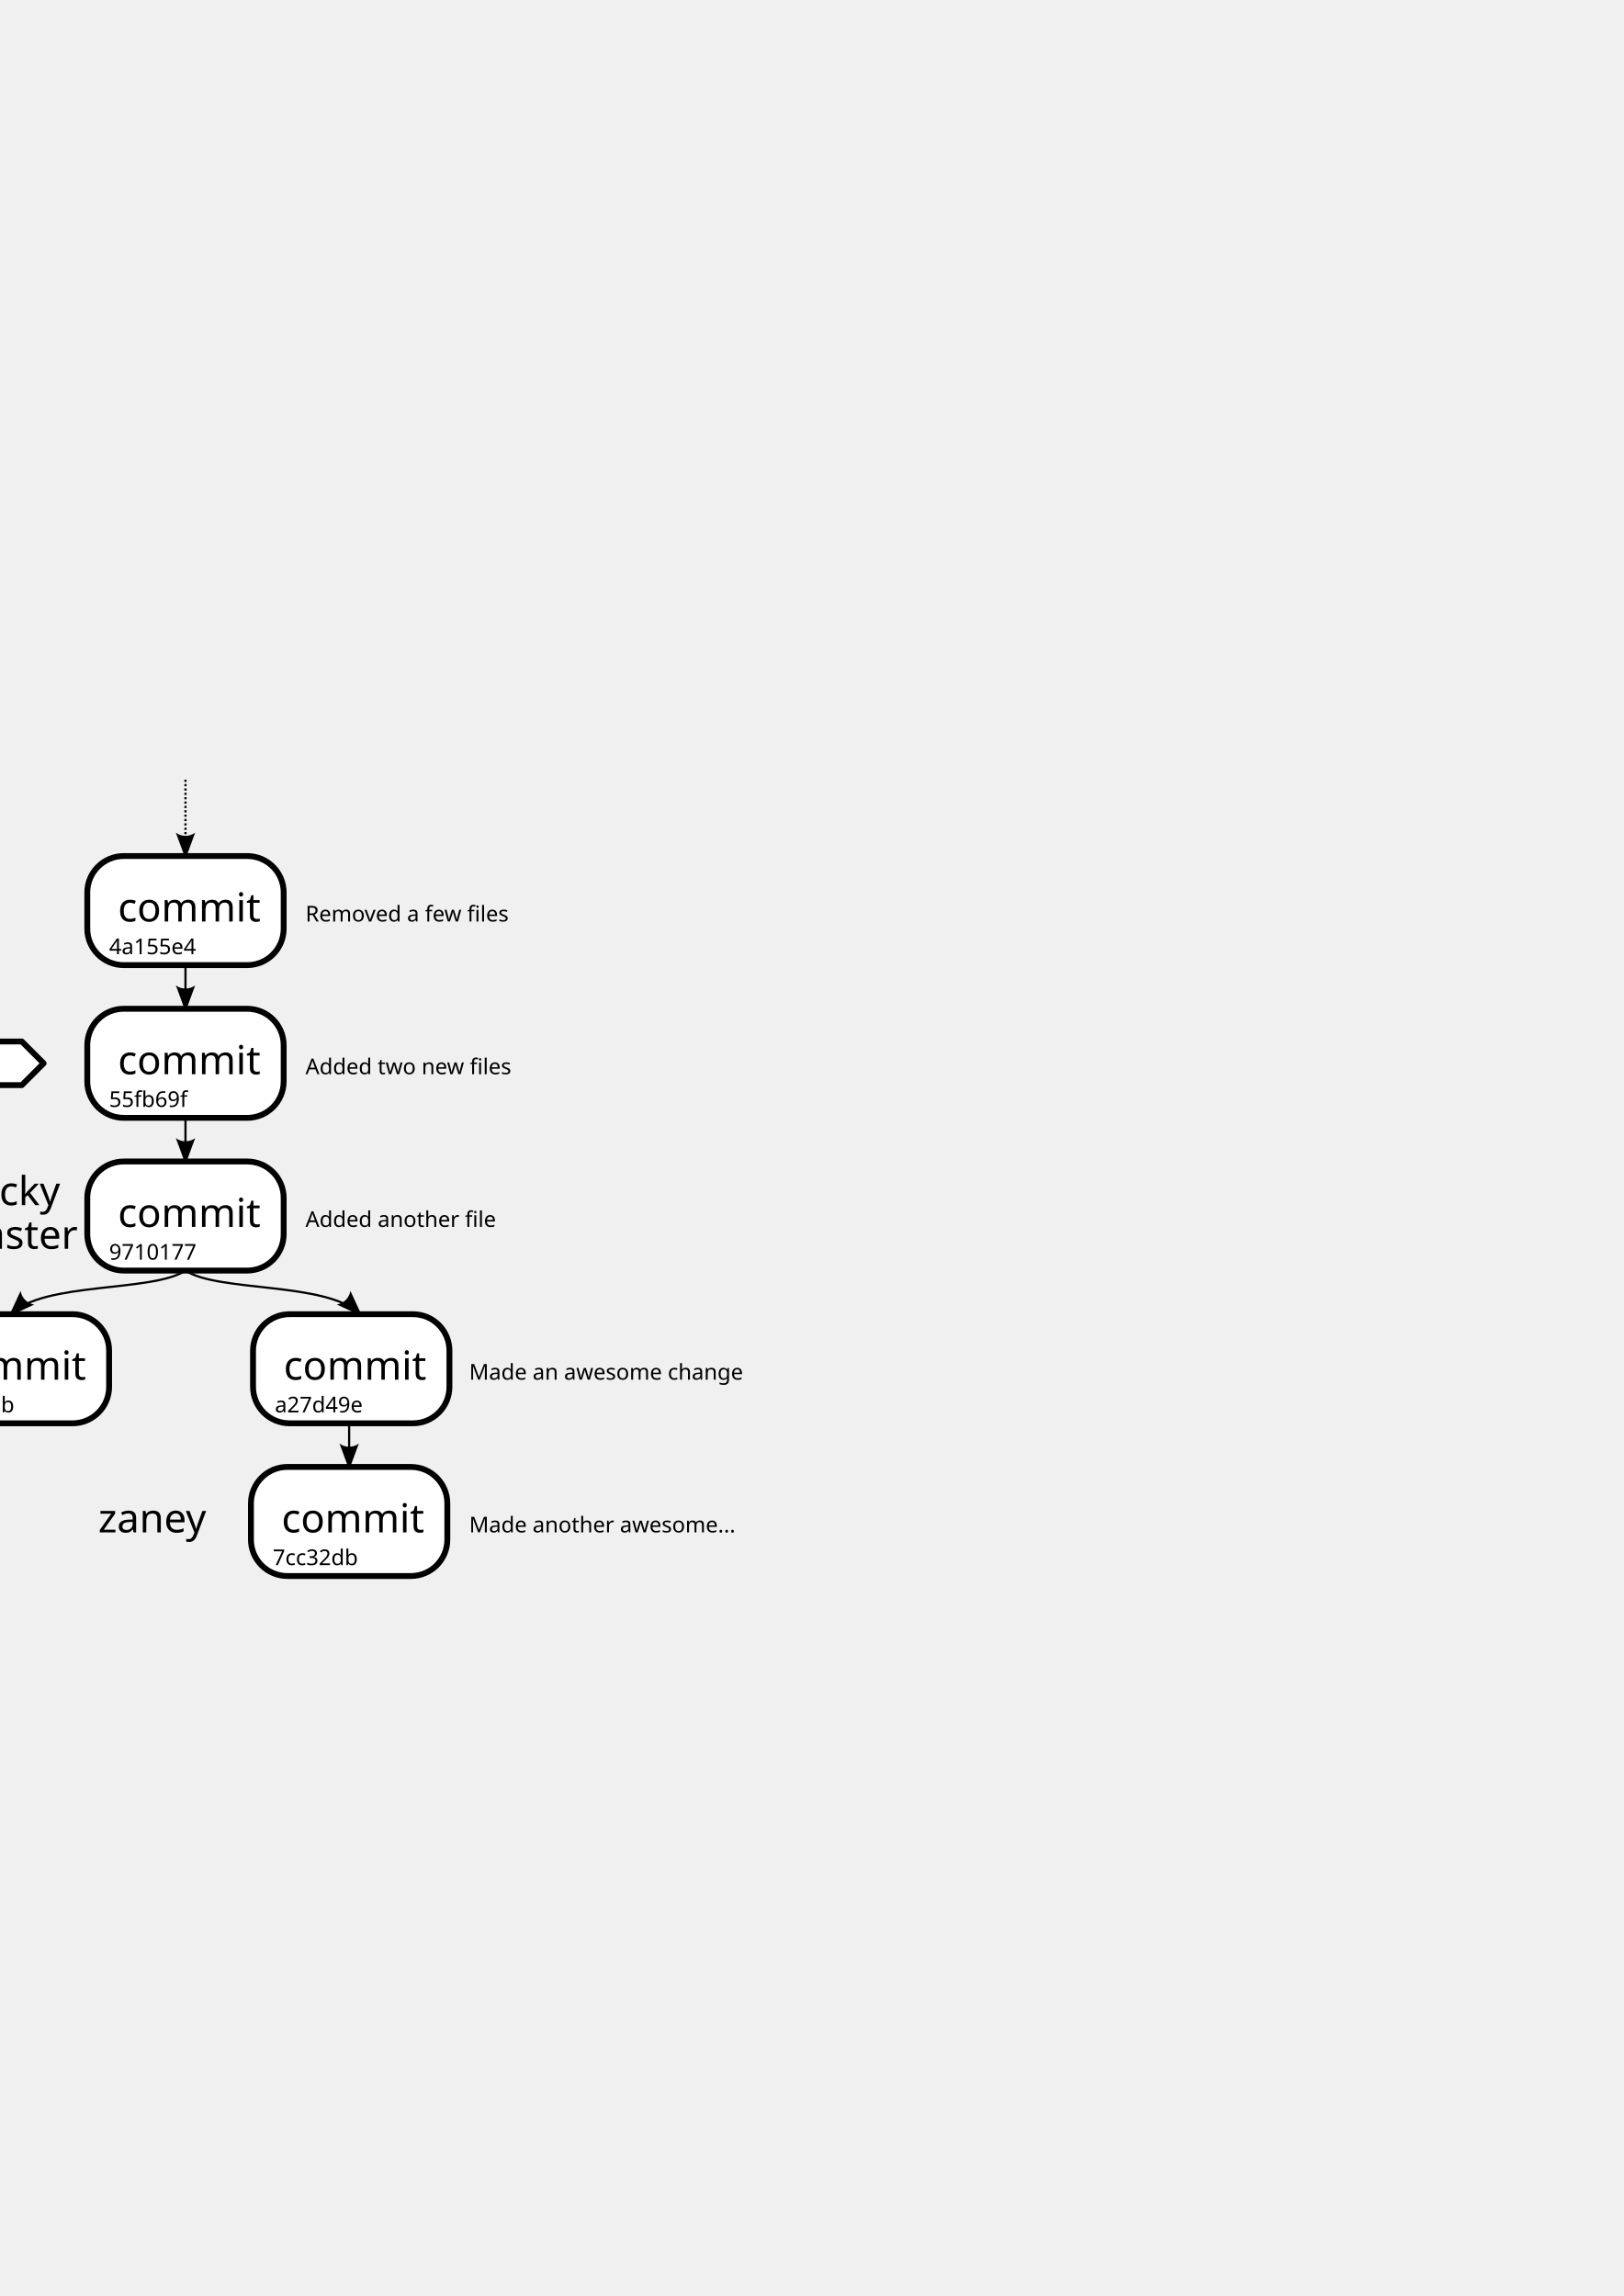
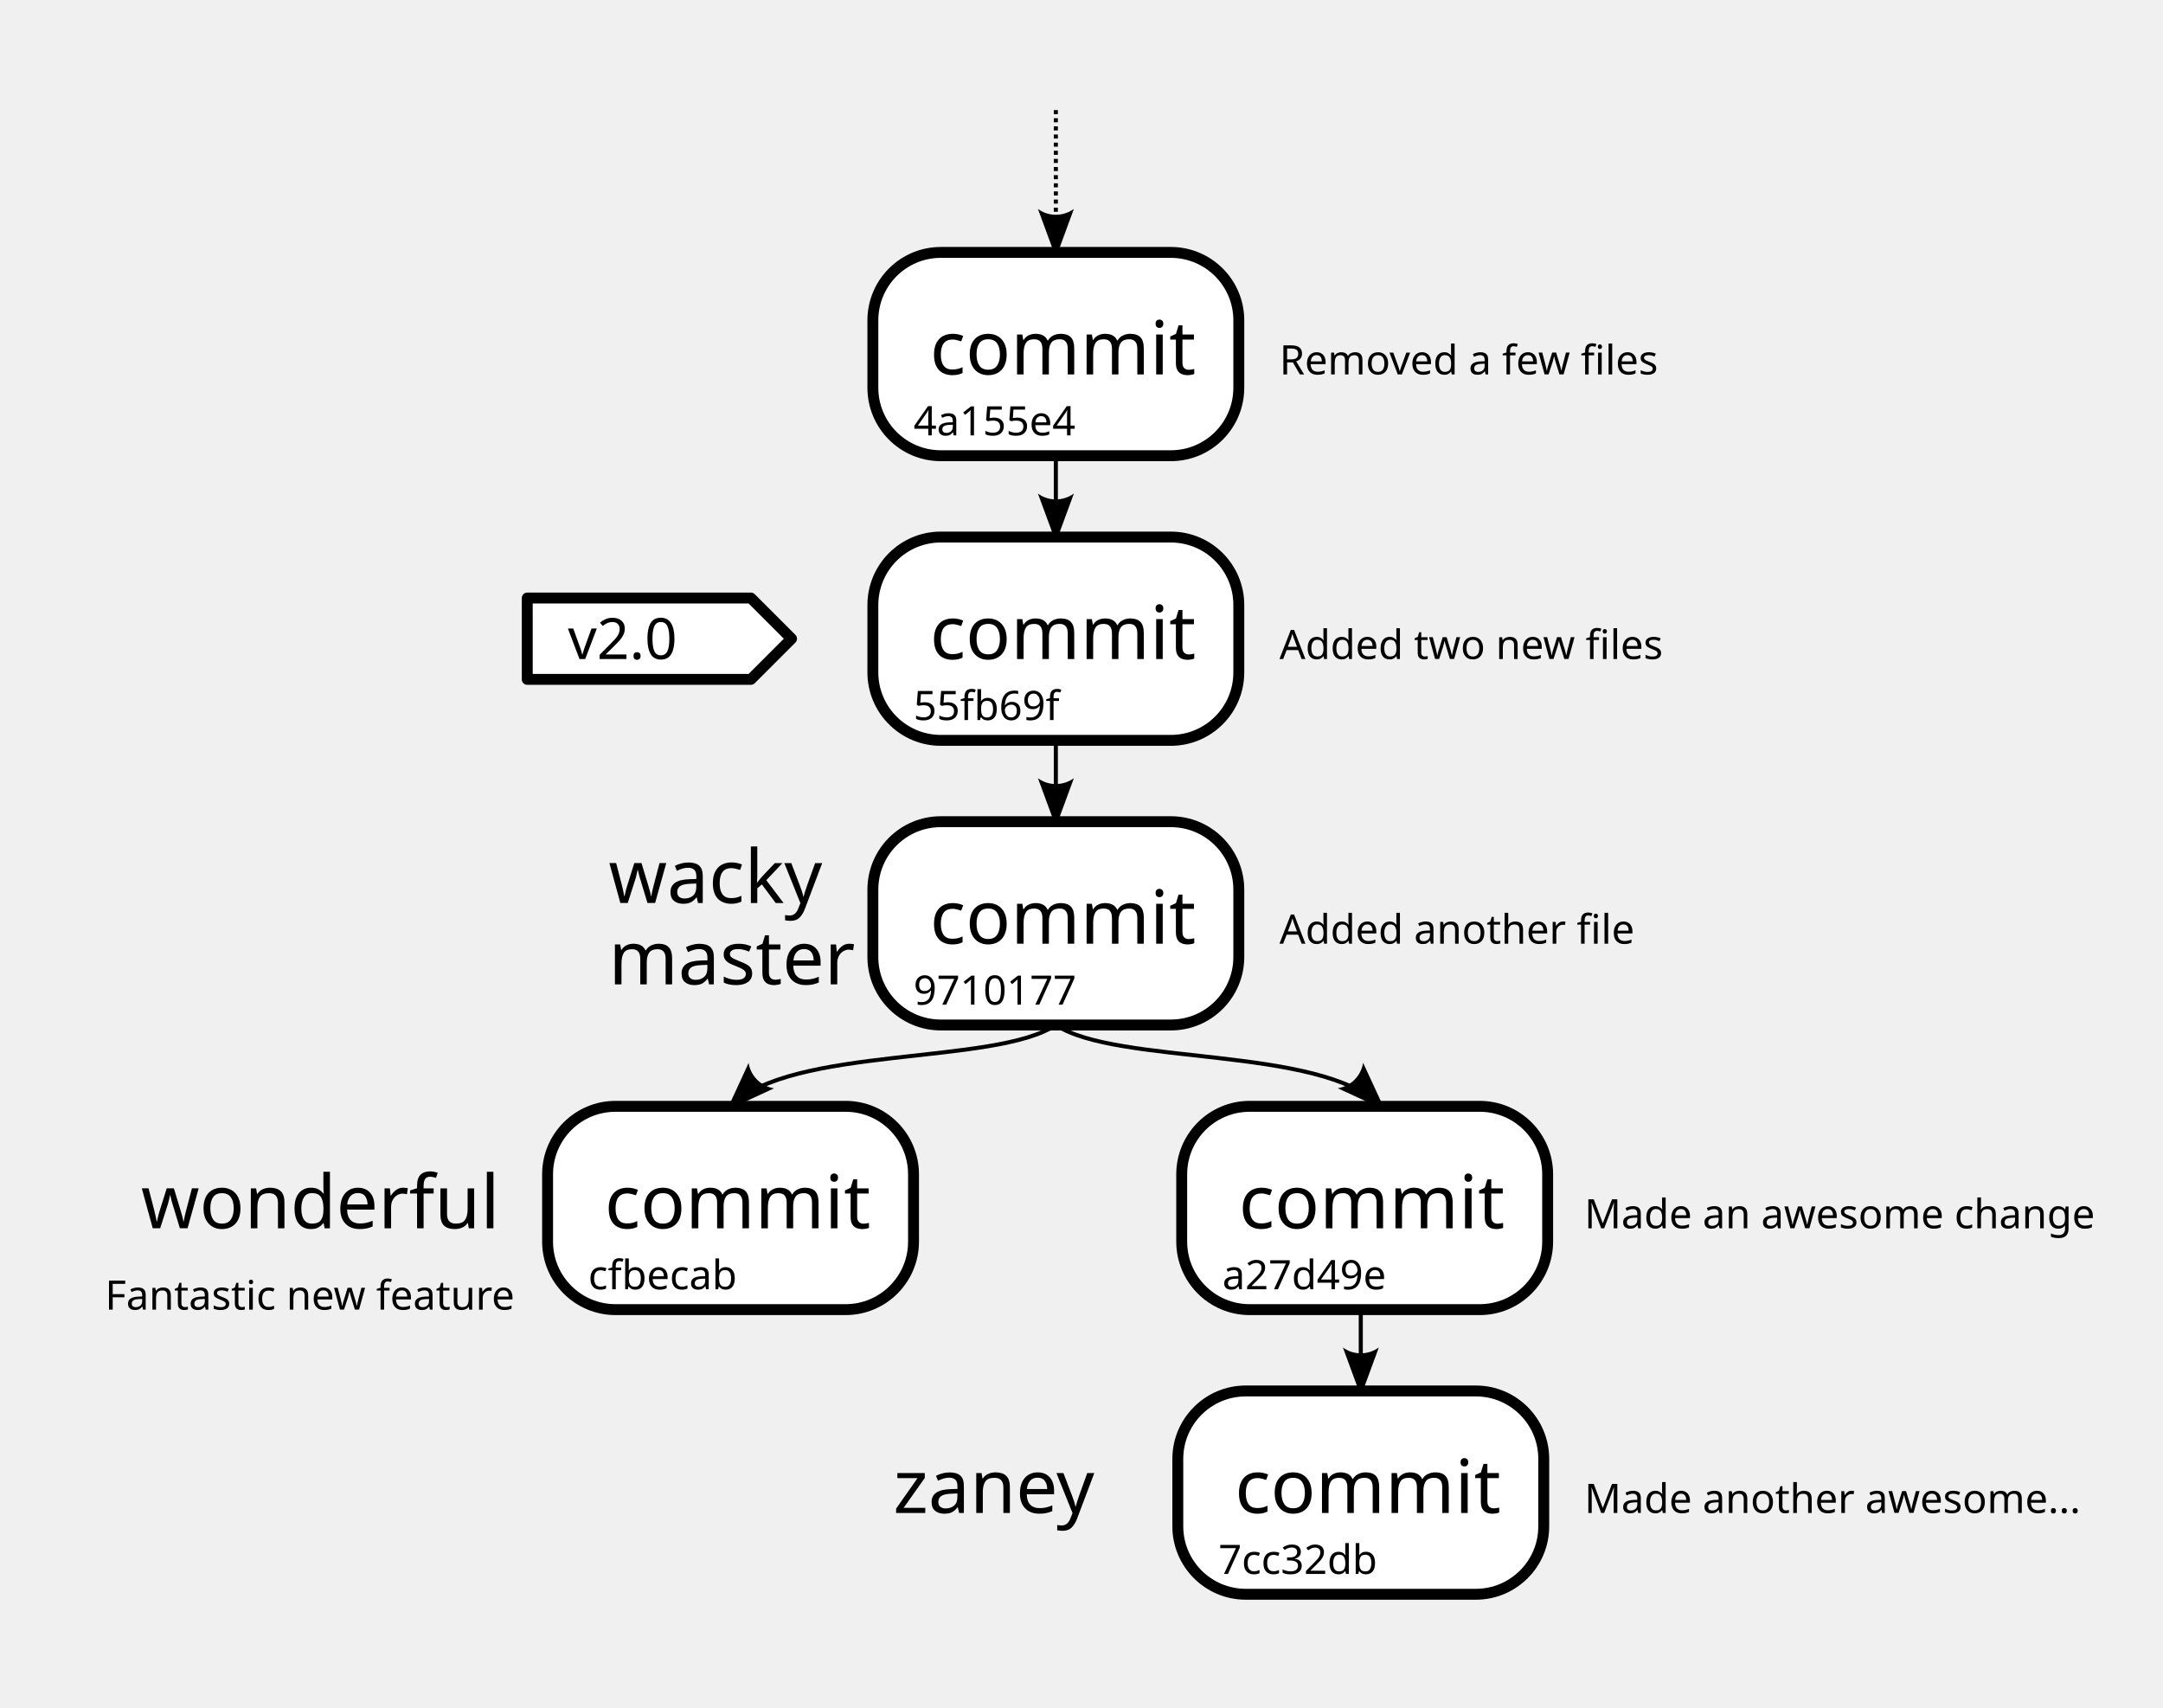
- <svg xmlns="http://www.w3.org/2000/svg" width="744.094" height="1052.362" id="svg3093" version="1.1">
+ <svg xmlns="http://www.w3.org/2000/svg" width="531.972" height="419.991" id="svg3093" version="1.1">
  <defs id="defs3095">
    <marker orient="auto" refY="0" refX="0" id="Arrow2Lend" style="overflow:visible">
      <path id="path5133" style="font-size:12px;fill-rule:evenodd;stroke-width:0.625;stroke-linejoin:round" d="M 8.719,4.034 -2.207,0.016 8.719,-4.002 c -1.745,2.372 -1.735,5.617 -6e-7,8.035 z" transform="matrix(-1.1,0,0,-1.1,-1.1,0)" />
    </marker>
    <marker orient="auto" refY="0" refX="0" id="marker3040" style="overflow:visible">
      <path id="path3042" style="font-size:12px;fill-rule:evenodd;stroke-width:0.625;stroke-linejoin:round" d="M 8.719,4.034 -2.207,0.016 8.719,-4.002 c -1.745,2.372 -1.735,5.617 -6e-7,8.035 z" transform="matrix(-1.1,0,0,-1.1,-1.1,0)" />
    </marker>
    <marker orient="auto" refY="0" refX="0" id="marker3044" style="overflow:visible">
      <path id="path3046" style="font-size:12px;fill-rule:evenodd;stroke-width:0.625;stroke-linejoin:round" d="M 8.719,4.034 -2.207,0.016 8.719,-4.002 c -1.745,2.372 -1.735,5.617 -6e-7,8.035 z" transform="matrix(-1.1,0,0,-1.1,-1.1,0)" />
    </marker>
    <marker orient="auto" refY="0" refX="0" id="marker3048" style="overflow:visible">
      <path id="path3050" style="font-size:12px;fill-rule:evenodd;stroke-width:0.625;stroke-linejoin:round" d="M 8.719,4.034 -2.207,0.016 8.719,-4.002 c -1.745,2.372 -1.735,5.617 -6e-7,8.035 z" transform="matrix(-1.1,0,0,-1.1,-1.1,0)" />
    </marker>
    <marker orient="auto" refY="0" refX="0" id="marker3052" style="overflow:visible">
      <path id="path3054" style="font-size:12px;fill-rule:evenodd;stroke-width:0.625;stroke-linejoin:round" d="M 8.719,4.034 -2.207,0.016 8.719,-4.002 c -1.745,2.372 -1.735,5.617 -6e-7,8.035 z" transform="matrix(-1.1,0,0,-1.1,-1.1,0)" />
    </marker>
    <marker orient="auto" refY="0" refX="0" id="Arrow1Lstart" style="overflow:visible">
      <path id="path5112" d="M 0,0 5,-5 -12.5,0 5,5 0,0 z" style="fill-rule:evenodd;stroke:#000000;stroke-width:1pt;marker-start:none" transform="matrix(0.8,0,0,0.8,10,0)" />
    </marker>
    <marker orient="auto" refY="0" refX="0" id="marker3058" style="overflow:visible">
      <path id="path3060" style="font-size:12px;fill-rule:evenodd;stroke-width:0.625;stroke-linejoin:round" d="M 8.719,4.034 -2.207,0.016 8.719,-4.002 c -1.745,2.372 -1.735,5.617 -6e-7,8.035 z" transform="matrix(-1.1,0,0,-1.1,-1.1,0)" />
    </marker>
    <marker orient="auto" refY="0" refX="0" id="Arrow2Lend-3" style="overflow:visible">
      <path id="path5133-3" style="font-size:12px;fill-rule:evenodd;stroke-width:0.625;stroke-linejoin:round" d="M 8.719,4.034 -2.207,0.016 8.719,-4.002 c -1.745,2.372 -1.735,5.617 -6e-7,8.035 z" transform="matrix(-1.1,0,0,-1.1,-1.1,0)" />
    </marker>
    <marker orient="auto" refY="0" refX="0" id="marker3530" style="overflow:visible">
      <path id="path3532" style="font-size:12px;fill-rule:evenodd;stroke-width:0.625;stroke-linejoin:round" d="M 8.719,4.034 -2.207,0.016 8.719,-4.002 c -1.745,2.372 -1.735,5.617 -6e-7,8.035 z" transform="matrix(-1.1,0,0,-1.1,-1.1,0)" />
    </marker>
    <marker orient="auto" refY="0" refX="0" id="Arrow2Lend-9" style="overflow:visible">
      <path id="path5133-8" style="font-size:12px;fill-rule:evenodd;stroke-width:0.625;stroke-linejoin:round" d="M 8.719,4.034 -2.207,0.016 8.719,-4.002 c -1.745,2.372 -1.735,5.617 -6e-7,8.035 z" transform="matrix(-1.1,0,0,-1.1,-1.1,0)" />
    </marker>
    <marker orient="auto" refY="0" refX="0" id="Arrow2Lend-5" style="overflow:visible">
      <path id="path5133-5" style="font-size:12px;fill-rule:evenodd;stroke-width:0.625;stroke-linejoin:round" d="M 8.719,4.034 -2.207,0.016 8.719,-4.002 c -1.745,2.372 -1.735,5.617 -6e-7,8.035 z" transform="matrix(-1.1,0,0,-1.1,-1.1,0)" />
    </marker>
    <marker orient="auto" refY="0" refX="0" id="marker3688" style="overflow:visible">
      <path id="path3690" style="font-size:12px;fill-rule:evenodd;stroke-width:0.625;stroke-linejoin:round" d="M 8.719,4.034 -2.207,0.016 8.719,-4.002 c -1.745,2.372 -1.735,5.617 -6e-7,8.035 z" transform="matrix(-1.1,0,0,-1.1,-1.1,0)" />
    </marker>
    <marker orient="auto" refY="0" refX="0" id="Arrow2Lend-4" style="overflow:visible">
      <path id="path5133-53" style="font-size:12px;fill-rule:evenodd;stroke-width:0.625;stroke-linejoin:round" d="M 8.719,4.034 -2.207,0.016 8.719,-4.002 c -1.745,2.372 -1.735,5.617 -6e-7,8.035 z" transform="matrix(-1.1,0,0,-1.1,-1.1,0)" />
    </marker>
    <marker orient="auto" refY="0" refX="0" id="Arrow2Lend-38" style="overflow:visible">
      <path id="path5133-6" style="font-size:12px;fill-rule:evenodd;stroke-width:0.625;stroke-linejoin:round" d="M 8.719,4.034 -2.207,0.016 8.719,-4.002 c -1.745,2.372 -1.735,5.617 -6e-7,8.035 z" transform="matrix(-1.1,0,0,-1.1,-1.1,0)" />
    </marker>
    <marker orient="auto" refY="0" refX="0" id="Arrow2Lend-0" style="overflow:visible">
      <path id="path5133-7" style="font-size:12px;fill-rule:evenodd;stroke-width:0.625;stroke-linejoin:round" d="M 8.719,4.034 -2.207,0.016 8.719,-4.002 c -1.745,2.372 -1.735,5.617 -6e-7,8.035 z" transform="matrix(-1.1,0,0,-1.1,-1.1,0)" />
    </marker>
    <marker orient="auto" refY="0" refX="0" id="Arrow2Lend-6" style="overflow:visible">
      <path id="path5133-4" style="font-size:12px;fill-rule:evenodd;stroke-width:0.625;stroke-linejoin:round" d="M 8.719,4.034 -2.207,0.016 8.719,-4.002 c -1.745,2.372 -1.735,5.617 -6e-7,8.035 z" transform="matrix(-1.1,0,0,-1.1,-1.1,0)" />
    </marker>
    <marker orient="auto" refY="0" refX="0" id="Arrow2Lend-08" style="overflow:visible">
      <path id="path5133-1" style="font-size:12px;fill-rule:evenodd;stroke-width:0.625;stroke-linejoin:round" d="M 8.719,4.034 -2.207,0.016 8.719,-4.002 c -1.745,2.372 -1.735,5.617 -6e-7,8.035 z" transform="matrix(-1.1,0,0,-1.1,-1.1,0)" />
    </marker>
    <marker orient="auto" refY="0" refX="0" id="Arrow2Lend-33" style="overflow:visible">
      <path id="path5133-44" style="font-size:12px;fill-rule:evenodd;stroke-width:0.625;stroke-linejoin:round" d="M 8.719,4.034 -2.207,0.016 8.719,-4.002 c -1.745,2.372 -1.735,5.617 -6e-7,8.035 z" transform="matrix(-1.1,0,0,-1.1,-1.1,0)" />
    </marker>
    <marker orient="auto" refY="0" refX="0" id="Arrow2Lend-59" style="overflow:visible">
      <path id="path5133-87" style="font-size:12px;fill-rule:evenodd;stroke-width:0.625;stroke-linejoin:round" d="M 8.719,4.034 -2.207,0.016 8.719,-4.002 c -1.745,2.372 -1.735,5.617 -6e-7,8.035 z" transform="matrix(-1.1,0,0,-1.1,-1.1,0)" />
    </marker>
    <marker orient="auto" refY="0" refX="0" id="Arrow2Lend-53" style="overflow:visible">
      <path id="path5133-73" style="font-size:12px;fill-rule:evenodd;stroke-width:0.625;stroke-linejoin:round" d="M 8.719,4.034 -2.207,0.016 8.719,-4.002 c -1.745,2.372 -1.735,5.617 -6e-7,8.035 z" transform="matrix(-1.1,0,0,-1.1,-1.1,0)" />
    </marker>
    <marker orient="auto" refY="0" refX="0" id="Arrow2Lend-04" style="overflow:visible">
      <path id="path5133-870" style="font-size:12px;fill-rule:evenodd;stroke-width:0.625;stroke-linejoin:round" d="M 8.719,4.034 -2.207,0.016 8.719,-4.002 c -1.745,2.372 -1.735,5.617 -6e-7,8.035 z" transform="matrix(-1.1,0,0,-1.1,-1.1,0)" />
    </marker>
    <marker orient="auto" refY="0" refX="0" id="Arrow2Lend-1" style="overflow:visible">
      <path id="path5133-2" style="font-size:12px;fill-rule:evenodd;stroke-width:0.625;stroke-linejoin:round" d="M 8.719,4.034 -2.207,0.016 8.719,-4.002 c -1.745,2.372 -1.735,5.617 -6e-7,8.035 z" transform="matrix(-1.1,0,0,-1.1,-1.1,0)" />
    </marker>
    <marker orient="auto" refY="0" refX="0" id="Arrow2Lend-90" style="overflow:visible">
      <path id="path5133-89" style="font-size:12px;fill-rule:evenodd;stroke-width:0.625;stroke-linejoin:round" d="M 8.719,4.034 -2.207,0.016 8.719,-4.002 c -1.745,2.372 -1.735,5.617 -6e-7,8.035 z" transform="matrix(-1.1,0,0,-1.1,-1.1,0)" />
    </marker>
  </defs>
-   <g id="layer1">
+   <g id="layer1" transform="translate(174.6741,-330.2873)">
    <text xml:space="preserve" style="font-size:40px;font-style:normal;font-weight:normal;line-height:125%;letter-spacing:0px;word-spacing:0px;fill:#000000;fill-opacity:1;stroke:none;font-family:Bitstream Vera Sans" x="40.911" y="227.068" id="text3332">
      <tspan id="tspan3334" x="40.911" y="227.068" />
    </text>
    <path style="fill:none;stroke:#000000;stroke-width:1;stroke-linecap:butt;stroke-linejoin:miter;stroke-miterlimit:4;stroke-opacity:1;stroke-dasharray:1, 1;stroke-dashoffset:0;marker-end:url(#Arrow2Lend)" d="m 85,357.362 0,35" id="path4917-3-0" />
    <text xml:space="preserve" style="font-size:18.3px;font-style:normal;font-variant:normal;font-weight:normal;font-stretch:normal;text-align:start;line-height:125%;letter-spacing:0px;word-spacing:0px;writing-mode:lr-tb;text-anchor:start;fill:#000000;fill-opacity:1;stroke:none;font-family:Trebuchet MS;-inkscape-font-specification:Trebuchet MS" x="-25" y="572.362" id="text3999-7-9-4-7">
      <tspan id="tspan4001-2-3-8-8" x="-25" y="572.362">master</tspan>
    </text>
    <rect style="fill:#ffffff;fill-opacity:1;stroke:#000000;stroke-width:2.683;stroke-miterlimit:4;stroke-opacity:1;stroke-dasharray:none;stroke-dashoffset:0" id="rect4771-2-8-0" width="90" height="50" x="40" y="392.362" ry="16.718" />
    <text xml:space="preserve" style="font-size:18.3px;font-style:normal;font-variant:normal;font-weight:normal;font-stretch:normal;text-align:start;line-height:125%;letter-spacing:0px;word-spacing:0px;writing-mode:lr-tb;text-anchor:start;fill:#000000;fill-opacity:1;stroke:none;font-family:Trebuchet MS;-inkscape-font-specification:Trebuchet MS" x="54.042" y="422.362" id="text3999-7-9-2">
      <tspan id="tspan4001-2-3-2" x="54.042" y="422.362">commit</tspan>
    </text>
    <text xml:space="preserve" style="font-size:10px;font-style:normal;font-variant:normal;font-weight:normal;font-stretch:normal;text-align:start;line-height:125%;letter-spacing:0px;word-spacing:0px;writing-mode:lr-tb;text-anchor:start;fill:#000000;fill-opacity:1;stroke:none;font-family:Trebuchet MS;-inkscape-font-specification:Trebuchet MS" x="50" y="437.362" id="text3999-8-8-6-9">
      <tspan id="tspan4001-3-8-8-7" x="50" y="437.362">4a155e4</tspan>
    </text>
    <text xml:space="preserve" style="font-size:10px;font-style:normal;font-variant:normal;font-weight:normal;font-stretch:normal;text-align:start;line-height:125%;letter-spacing:0px;word-spacing:0px;writing-mode:lr-tb;text-anchor:start;fill:#000000;fill-opacity:1;stroke:none;font-family:Trebuchet MS;-inkscape-font-specification:Trebuchet MS" x="140" y="422.362" id="text3999-8-3-74-5-5">
      <tspan id="tspan4001-3-0-7-3-64" x="140" y="422.362">Removed a few files</tspan>
    </text>
    <rect style="fill:#ffffff;fill-opacity:1;stroke:#000000;stroke-width:2.683;stroke-miterlimit:4;stroke-opacity:1;stroke-dasharray:none;stroke-dashoffset:0" id="rect4771-2-8-7-6" width="90" height="50" x="40" y="462.362" ry="16.718" />
    <text xml:space="preserve" style="font-size:18.3px;font-style:normal;font-variant:normal;font-weight:normal;font-stretch:normal;text-align:start;line-height:125%;letter-spacing:0px;word-spacing:0px;writing-mode:lr-tb;text-anchor:start;fill:#000000;fill-opacity:1;stroke:none;font-family:Trebuchet MS;-inkscape-font-specification:Trebuchet MS" x="54.042" y="492.362" id="text3999-7-9-4-3">
      <tspan id="tspan4001-2-3-8-7" x="54.042" y="492.362">commit</tspan>
    </text>
    <text xml:space="preserve" style="font-size:10px;font-style:normal;font-variant:normal;font-weight:normal;font-stretch:normal;text-align:start;line-height:125%;letter-spacing:0px;word-spacing:0px;writing-mode:lr-tb;text-anchor:start;fill:#000000;fill-opacity:1;stroke:none;font-family:Trebuchet MS;-inkscape-font-specification:Trebuchet MS" x="50" y="507.362" id="text3999-8-8-6-5-9">
      <tspan id="tspan4001-3-8-8-8-7" x="50" y="507.362">55fb69f</tspan>
    </text>
    <text xml:space="preserve" style="font-size:10px;font-style:normal;font-variant:normal;font-weight:normal;font-stretch:normal;text-align:start;line-height:125%;letter-spacing:0px;word-spacing:0px;writing-mode:lr-tb;text-anchor:start;fill:#000000;fill-opacity:1;stroke:none;font-family:Trebuchet MS;-inkscape-font-specification:Trebuchet MS" x="140" y="492.362" id="text3999-8-3-74-5-2-4">
      <tspan id="tspan4001-3-0-7-3-6-9" x="140" y="492.362">Added two new files</tspan>
    </text>
    <path style="fill:none;stroke:#000000;stroke-width:1px;stroke-linecap:butt;stroke-linejoin:miter;stroke-opacity:1;marker-end:url(#Arrow2Lend)" d="m 85,442.362 0,20" id="path4917-3-0-1" />
    <text xml:space="preserve" style="font-size:18.3px;font-style:normal;font-variant:normal;font-weight:normal;font-stretch:normal;text-align:start;line-height:125%;letter-spacing:0px;word-spacing:0px;writing-mode:lr-tb;text-anchor:start;fill:#000000;fill-opacity:1;stroke:none;font-family:Trebuchet MS;-inkscape-font-specification:Trebuchet MS" x="-25" y="552.362" id="text3999-7-9-4-7-8">
      <tspan id="tspan4001-2-3-8-8-5" x="-25" y="552.362">wacky</tspan>
    </text>
    <rect style="fill:#ffffff;fill-opacity:1;stroke:#000000;stroke-width:2.683;stroke-miterlimit:4;stroke-opacity:1;stroke-dasharray:none;stroke-dashoffset:0" id="rect4771-2-8-7-6-5" width="90" height="50" x="40" y="532.362" ry="16.718" />
    <text xml:space="preserve" style="font-size:18.3px;font-style:normal;font-variant:normal;font-weight:normal;font-stretch:normal;text-align:start;line-height:125%;letter-spacing:0px;word-spacing:0px;writing-mode:lr-tb;text-anchor:start;fill:#000000;fill-opacity:1;stroke:none;font-family:Trebuchet MS;-inkscape-font-specification:Trebuchet MS" x="54.042" y="562.362" id="text3999-7-9-4-3-5">
      <tspan id="tspan4001-2-3-8-7-1" x="54.042" y="562.362">commit</tspan>
    </text>
    <text xml:space="preserve" style="font-size:10px;font-style:normal;font-variant:normal;font-weight:normal;font-stretch:normal;text-align:start;line-height:125%;letter-spacing:0px;word-spacing:0px;writing-mode:lr-tb;text-anchor:start;fill:#000000;fill-opacity:1;stroke:none;font-family:Trebuchet MS;-inkscape-font-specification:Trebuchet MS" x="50" y="577.362" id="text3999-8-8-6-5-9-8">
      <tspan id="tspan4001-3-8-8-8-7-1" x="50" y="577.362">9710177</tspan>
    </text>
    <text xml:space="preserve" style="font-size:10px;font-style:normal;font-variant:normal;font-weight:normal;font-stretch:normal;text-align:start;line-height:125%;letter-spacing:0px;word-spacing:0px;writing-mode:lr-tb;text-anchor:start;fill:#000000;fill-opacity:1;stroke:none;font-family:Trebuchet MS;-inkscape-font-specification:Trebuchet MS" x="140" y="562.362" id="text3999-8-3-74-5-2-4-7">
      <tspan id="tspan4001-3-0-7-3-6-9-6" x="140" y="562.362">Added another file</tspan>
    </text>
    <path style="fill:none;stroke:#000000;stroke-width:1px;stroke-linecap:butt;stroke-linejoin:miter;stroke-opacity:1;marker-end:url(#Arrow2Lend)" d="m 85,512.362 0,20" id="path4917-3-0-1-8" />
    <path style="fill:#ffffff;fill-opacity:1;stroke:#000000;stroke-width:2.683;stroke-linecap:butt;stroke-linejoin:round;stroke-miterlimit:4;stroke-opacity:1;stroke-dasharray:none;stroke-dashoffset:0" d="m -45,477.362 55,0 10,10 -10,10 -55,0 z" id="rect3080-3-9" />
    <text xml:space="preserve" style="font-size:18.3px;font-style:normal;font-variant:normal;font-weight:normal;font-stretch:normal;text-align:start;line-height:125%;letter-spacing:0px;word-spacing:0px;writing-mode:lr-tb;text-anchor:start;fill:#000000;fill-opacity:1;stroke:none;font-family:Trebuchet MS;-inkscape-font-specification:Trebuchet MS" x="-35" y="492.362" id="text3999-7-9-4-7-5-0-4">
      <tspan id="tspan4001-2-3-8-8-4-5-9" x="-35" y="492.362" style="font-size:14px">v2.0</tspan>
    </text>
    <text xml:space="preserve" style="font-size:18.3px;font-style:normal;font-variant:normal;font-weight:normal;font-stretch:normal;text-align:start;line-height:125%;letter-spacing:0px;word-spacing:0px;writing-mode:lr-tb;text-anchor:start;fill:#000000;fill-opacity:1;stroke:none;font-family:Trebuchet MS;-inkscape-font-specification:Trebuchet MS" x="-140" y="632.362" id="text3999-7-9-4-7-86">
      <tspan id="tspan4001-2-3-8-8-2" x="-140" y="632.362">wonderful</tspan>
    </text>
    <rect style="fill:#ffffff;fill-opacity:1;stroke:#000000;stroke-width:2.683;stroke-miterlimit:4;stroke-opacity:1;stroke-dasharray:none;stroke-dashoffset:0" id="rect4771-2-8-7-6-5-9" width="90" height="50" x="-40" y="602.362" ry="16.718" />
    <text xml:space="preserve" style="font-size:18.3px;font-style:normal;font-variant:normal;font-weight:normal;font-stretch:normal;text-align:start;line-height:125%;letter-spacing:0px;word-spacing:0px;writing-mode:lr-tb;text-anchor:start;fill:#000000;fill-opacity:1;stroke:none;font-family:Trebuchet MS;-inkscape-font-specification:Trebuchet MS" x="-25.958" y="632.362" id="text3999-7-9-4-3-5-3">
      <tspan id="tspan4001-2-3-8-7-1-9" x="-25.958" y="632.362">commit</tspan>
    </text>
    <text xml:space="preserve" style="font-size:10px;font-style:normal;font-variant:normal;font-weight:normal;font-stretch:normal;text-align:start;line-height:125%;letter-spacing:0px;word-spacing:0px;writing-mode:lr-tb;text-anchor:start;fill:#000000;fill-opacity:1;stroke:none;font-family:Trebuchet MS;-inkscape-font-specification:Trebuchet MS" x="-30" y="647.362" id="text3999-8-8-6-5-9-8-2">
      <tspan id="tspan4001-3-8-8-8-7-1-8" x="-30" y="647.362">cfbecab</tspan>
    </text>
    <text xml:space="preserve" style="font-size:10px;font-style:normal;font-variant:normal;font-weight:normal;font-stretch:normal;text-align:start;line-height:125%;letter-spacing:0px;word-spacing:0px;writing-mode:lr-tb;text-anchor:start;fill:#000000;fill-opacity:1;stroke:none;font-family:Trebuchet MS;-inkscape-font-specification:Trebuchet MS" x="-148.832" y="652.362" id="text3999-8-3-74-5-2-4-7-3">
      <tspan id="tspan4001-3-0-7-3-6-9-6-0" x="-148.832" y="652.362">Fantastic new feature</tspan>
    </text>
    <path style="fill:none;stroke:#000000;stroke-width:1px;stroke-linecap:butt;stroke-linejoin:miter;stroke-opacity:1;marker-end:url(#Arrow2Lend)" d="m 85,582.362 c -15,10 -65,5 -80,20" id="path4917-3-0-1-8-1" />
    <rect style="fill:#ffffff;fill-opacity:1;stroke:#000000;stroke-width:2.683;stroke-miterlimit:4;stroke-opacity:1;stroke-dasharray:none;stroke-dashoffset:0" id="rect4771-2-8-7-6-5-9-2" width="90" height="50" x="115.958" y="602.362" ry="16.718" />
    <text xml:space="preserve" style="font-size:18.3px;font-style:normal;font-variant:normal;font-weight:normal;font-stretch:normal;text-align:start;line-height:125%;letter-spacing:0px;word-spacing:0px;writing-mode:lr-tb;text-anchor:start;fill:#000000;fill-opacity:1;stroke:none;font-family:Trebuchet MS;-inkscape-font-specification:Trebuchet MS" x="130" y="632.362" id="text3999-7-9-4-3-5-3-6">
      <tspan id="tspan4001-2-3-8-7-1-9-9" x="130" y="632.362">commit</tspan>
    </text>
    <text xml:space="preserve" style="font-size:10px;font-style:normal;font-variant:normal;font-weight:normal;font-stretch:normal;text-align:start;line-height:125%;letter-spacing:0px;word-spacing:0px;writing-mode:lr-tb;text-anchor:start;fill:#000000;fill-opacity:1;stroke:none;font-family:Trebuchet MS;-inkscape-font-specification:Trebuchet MS" x="125.958" y="647.362" id="text3999-8-8-6-5-9-8-2-1">
      <tspan id="tspan4001-3-8-8-8-7-1-8-0" x="125.958" y="647.362">a27d49e</tspan>
    </text>
    <path style="fill:none;stroke:#000000;stroke-width:1px;stroke-linecap:butt;stroke-linejoin:miter;stroke-opacity:1;marker-end:url(#Arrow2Lend)" d="m 85,582.362 c 15,10 65,5 80,20" id="path4917-3-0-1-8-1-4" />
    <text xml:space="preserve" style="font-size:18.3px;font-style:normal;font-variant:normal;font-weight:normal;font-stretch:normal;text-align:start;line-height:125%;letter-spacing:0px;word-spacing:0px;writing-mode:lr-tb;text-anchor:start;fill:#000000;fill-opacity:1;stroke:none;font-family:Trebuchet MS;-inkscape-font-specification:Trebuchet MS" x="45" y="702.362" id="text3999-7-9-4-7-3">
      <tspan id="tspan4001-2-3-8-8-1" x="45" y="702.362">zaney</tspan>
    </text>
    <rect style="fill:#ffffff;fill-opacity:1;stroke:#000000;stroke-width:2.683;stroke-miterlimit:4;stroke-opacity:1;stroke-dasharray:none;stroke-dashoffset:0" id="rect4771-2-8-7-6-5-96" width="90" height="50" x="115" y="672.362" ry="16.718" />
    <text xml:space="preserve" style="font-size:18.3px;font-style:normal;font-variant:normal;font-weight:normal;font-stretch:normal;text-align:start;line-height:125%;letter-spacing:0px;word-spacing:0px;writing-mode:lr-tb;text-anchor:start;fill:#000000;fill-opacity:1;stroke:none;font-family:Trebuchet MS;-inkscape-font-specification:Trebuchet MS" x="129.042" y="702.362" id="text3999-7-9-4-3-5-7">
      <tspan id="tspan4001-2-3-8-7-1-7" x="129.042" y="702.362">commit</tspan>
    </text>
    <text xml:space="preserve" style="font-size:10px;font-style:normal;font-variant:normal;font-weight:normal;font-stretch:normal;text-align:start;line-height:125%;letter-spacing:0px;word-spacing:0px;writing-mode:lr-tb;text-anchor:start;fill:#000000;fill-opacity:1;stroke:none;font-family:Trebuchet MS;-inkscape-font-specification:Trebuchet MS" x="125" y="717.362" id="text3999-8-8-6-5-9-8-3">
      <tspan id="tspan4001-3-8-8-8-7-1-7" x="125" y="717.362">7cc32db</tspan>
    </text>
    <text xml:space="preserve" style="font-size:10px;font-style:normal;font-variant:normal;font-weight:normal;font-stretch:normal;text-align:start;line-height:125%;letter-spacing:0px;word-spacing:0px;writing-mode:lr-tb;text-anchor:start;fill:#000000;fill-opacity:1;stroke:none;font-family:Trebuchet MS;-inkscape-font-specification:Trebuchet MS" x="215" y="632.362" id="text3999-8-3-74-5-2-4-7-1">
      <tspan id="tspan4001-3-0-7-3-6-9-6-2" x="215" y="632.362">Made an awesome change</tspan>
    </text>
    <path style="fill:none;stroke:#000000;stroke-width:1px;stroke-linecap:butt;stroke-linejoin:miter;stroke-opacity:1;marker-end:url(#Arrow2Lend)" d="m 160,652.362 0,20" id="path4917-3-0-1-8-2" />
    <text xml:space="preserve" style="font-size:10px;font-style:normal;font-variant:normal;font-weight:normal;font-stretch:normal;text-align:start;line-height:125%;letter-spacing:0px;word-spacing:0px;writing-mode:lr-tb;text-anchor:start;fill:#000000;fill-opacity:1;stroke:none;font-family:Trebuchet MS;-inkscape-font-specification:Trebuchet MS" x="215" y="702.362" id="text3999-8-3-74-5-2-4-7-1-5">
      <tspan id="tspan4001-3-0-7-3-6-9-6-2-5" x="215" y="702.362">Made another awesome...</tspan>
    </text>
  </g>
</svg>
